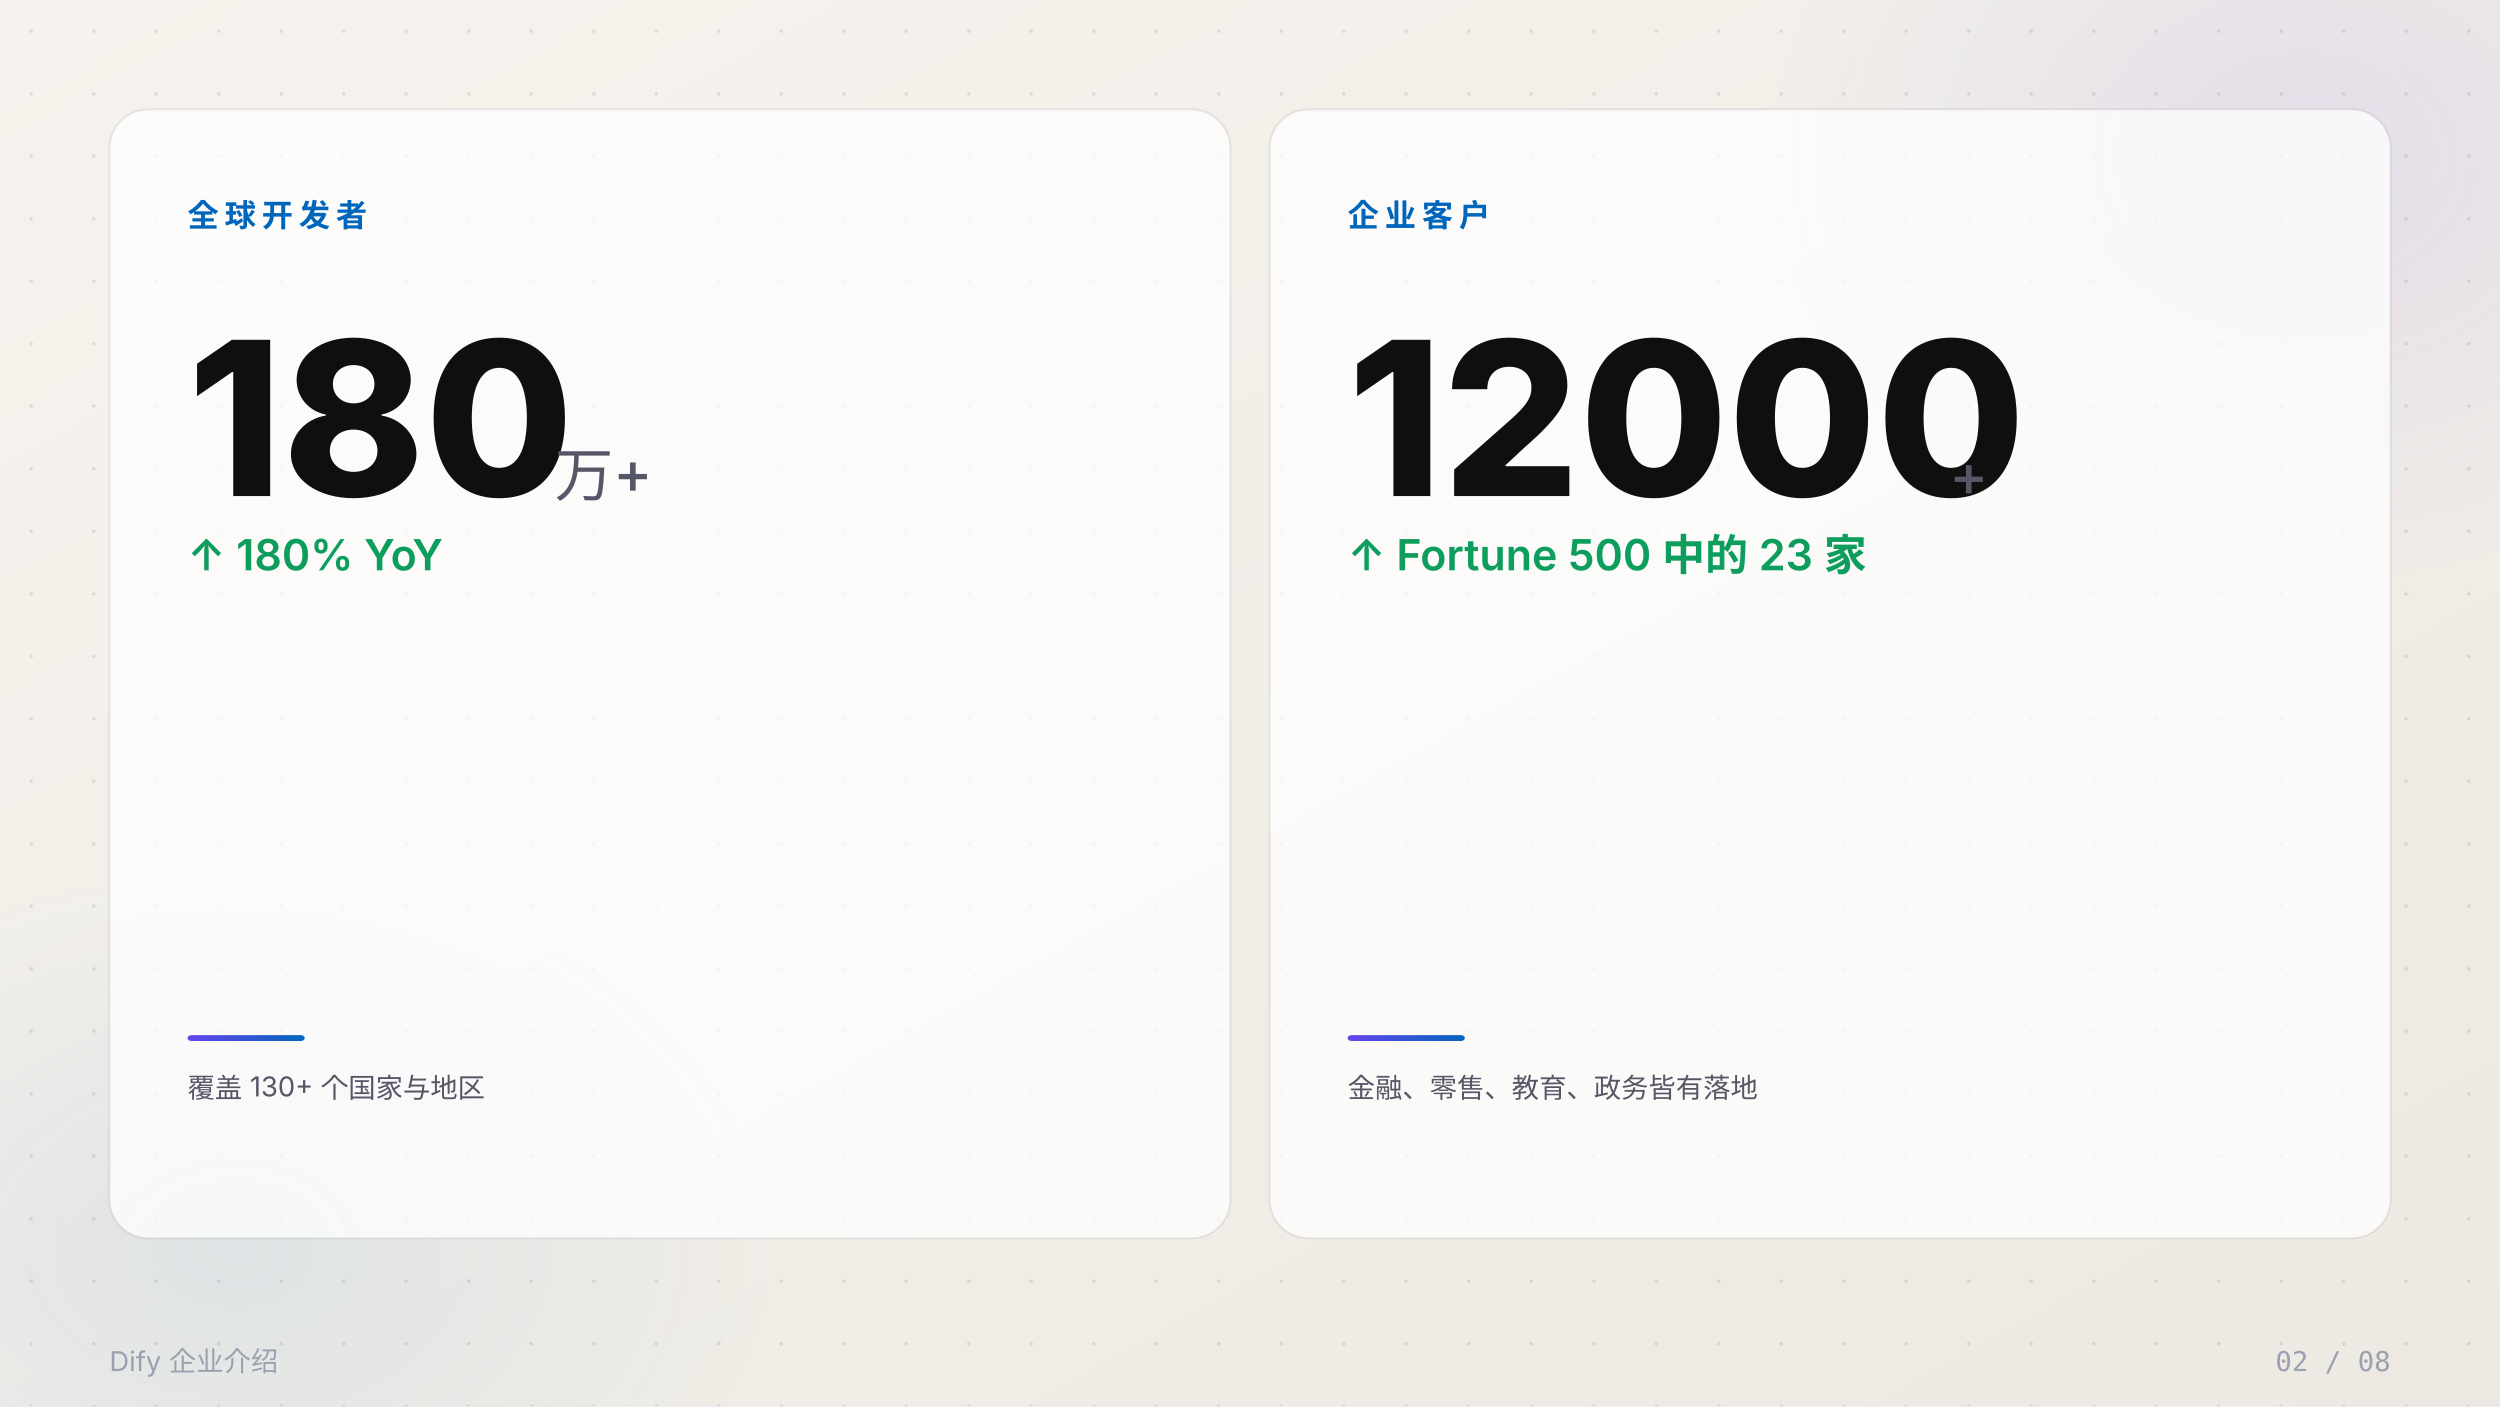
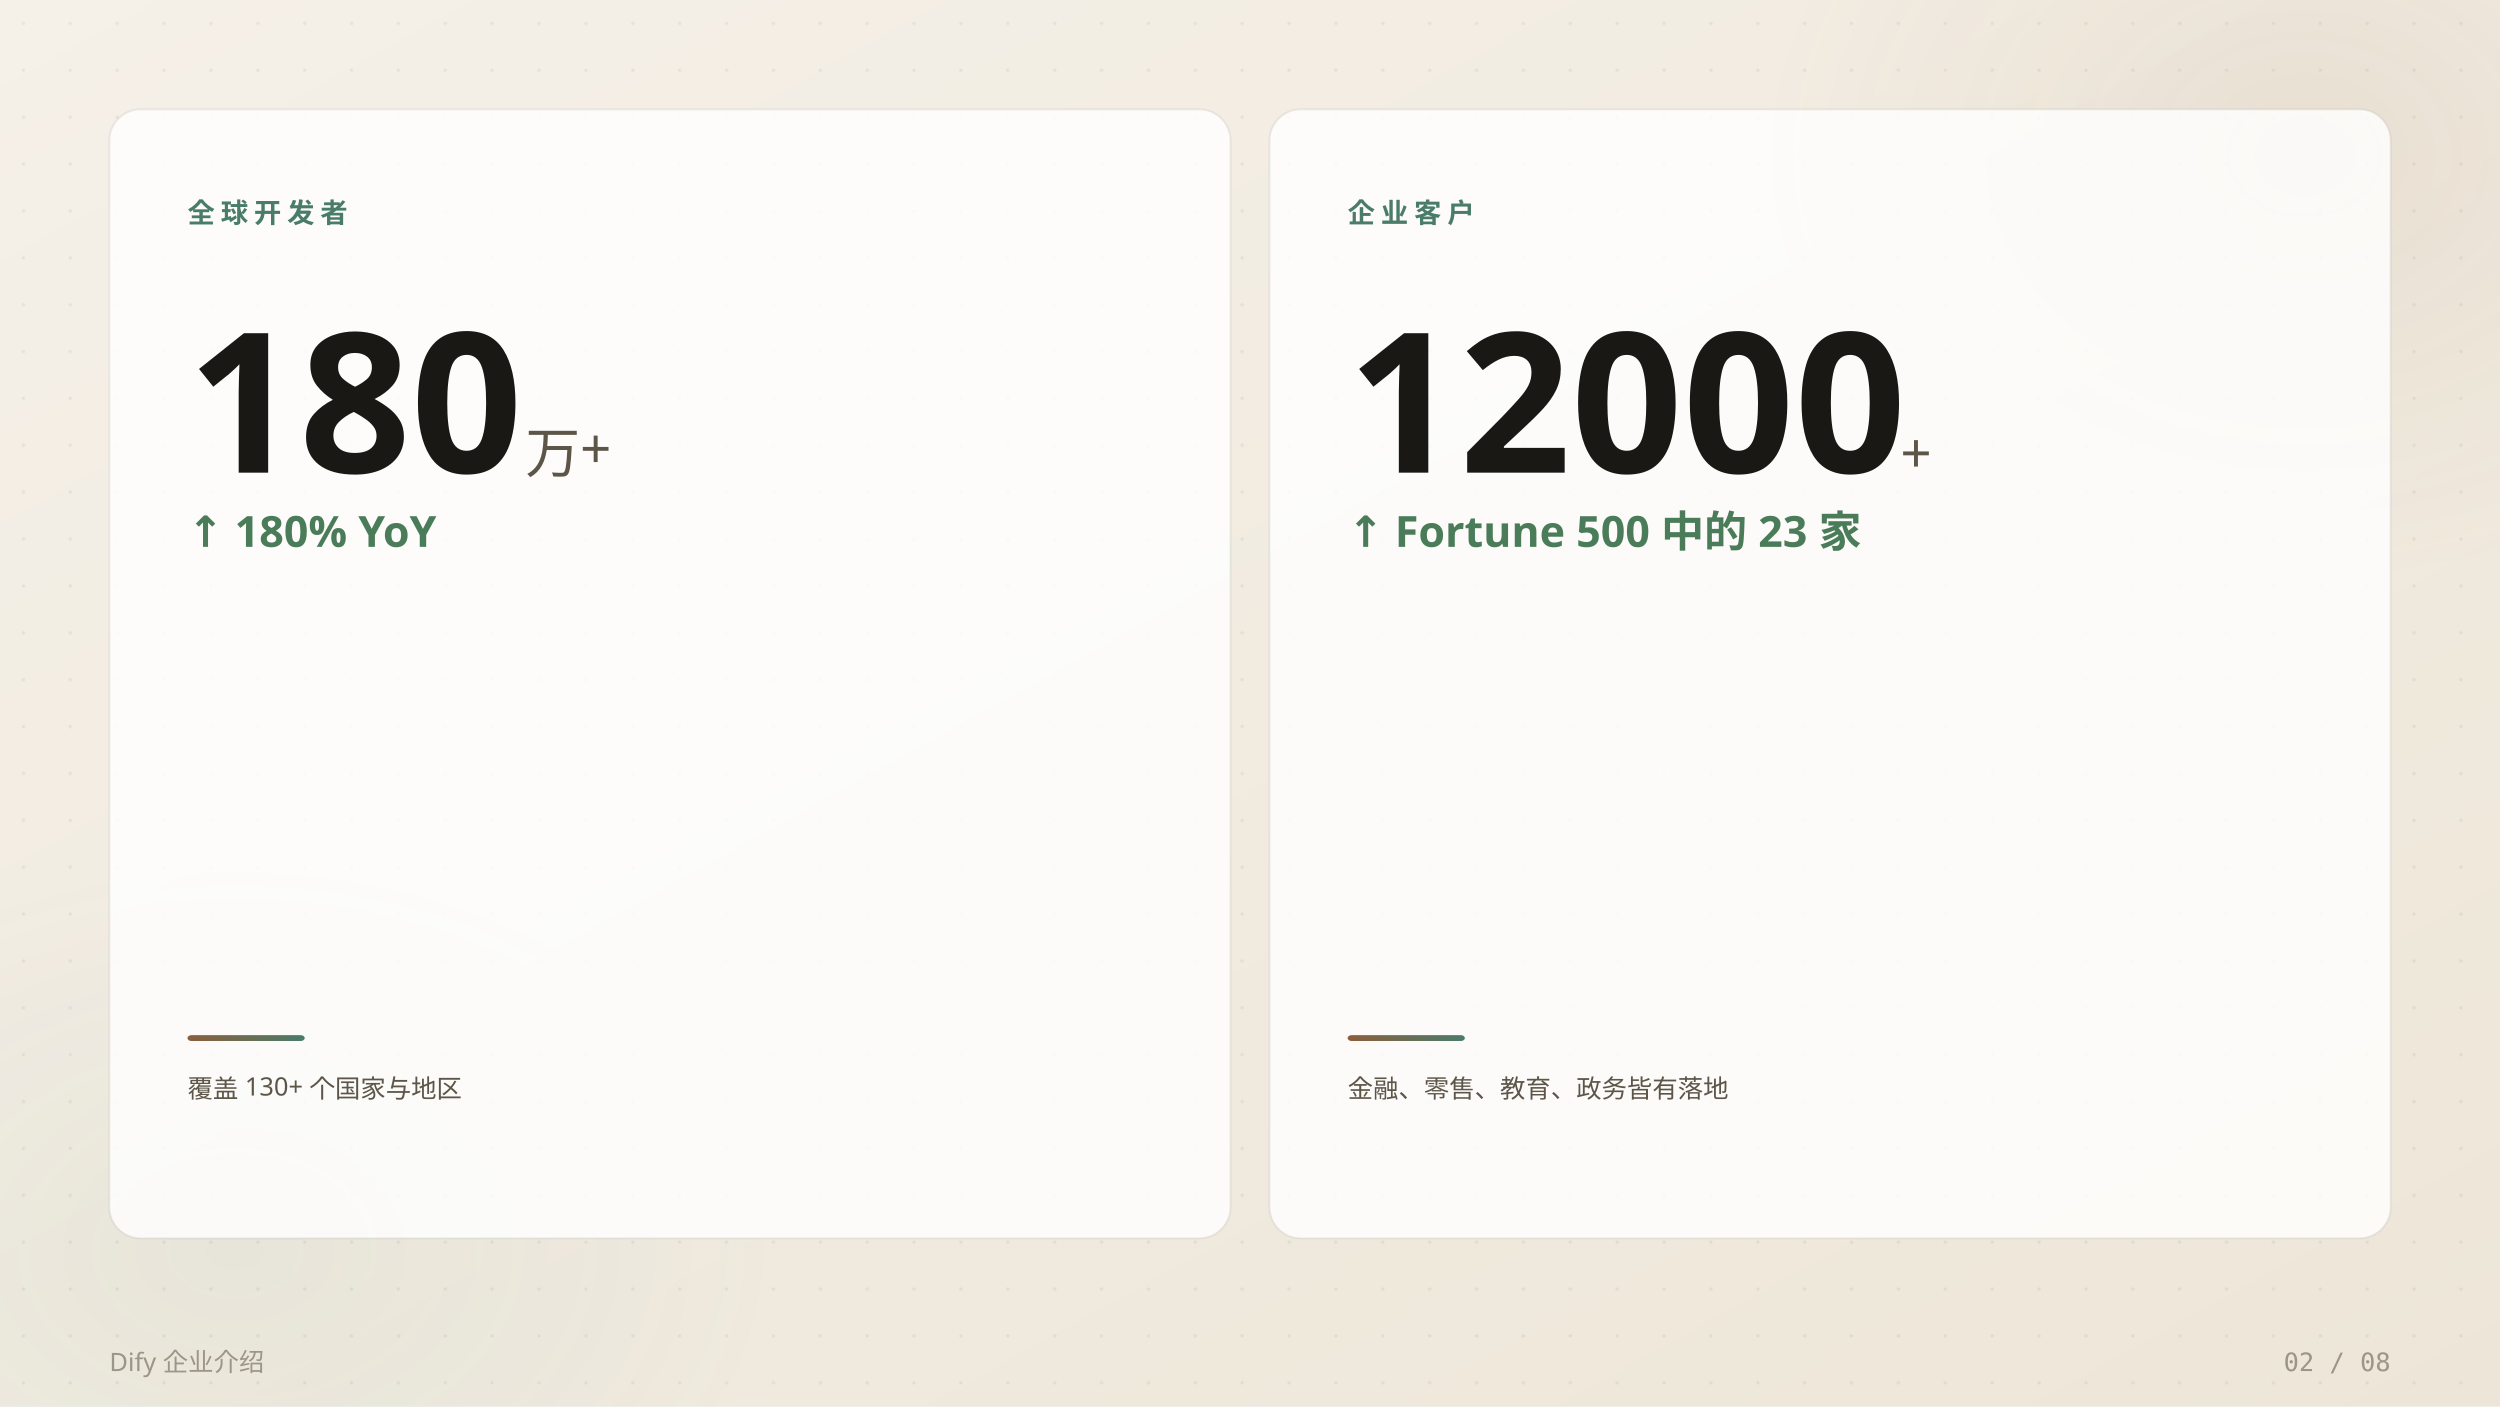
<svg xmlns="http://www.w3.org/2000/svg" viewBox="0 0 1280 720" width="1280" height="720">
  <defs>
    <linearGradient id="bg-grad" x1="0%" y1="0%" x2="100%" y2="100%">
-       <stop offset="0%" stop-color="#F6F3EE" />
-       <stop offset="100%" stop-color="#EDE9E2" />
+       <stop offset="0%" stop-color="#F5F0E8" />
+       <stop offset="100%" stop-color="#EDE6D8" />
    </linearGradient>
    <linearGradient id="accent-grad" x1="0%" y1="0%" x2="100%" y2="0%">
-       <stop offset="0%" stop-color="#6644ee" />
-       <stop offset="100%" stop-color="#0066bb" />
+       <stop offset="0%" stop-color="#8B5E3C" />
+       <stop offset="100%" stop-color="#4a7c6b" />
    </linearGradient>
    <linearGradient id="accent-grad-v" x1="0%" y1="0%" x2="0%" y2="100%">
-       <stop offset="0%" stop-color="#6644ee" />
-       <stop offset="100%" stop-color="#0066bb" />
+       <stop offset="0%" stop-color="#8B5E3C" />
+       <stop offset="100%" stop-color="#4a7c6b" />
    </linearGradient>
    <radialGradient id="spot-1" cx="50%" cy="50%" r="50%">
-       <stop offset="0%" stop-color="#6644ee" stop-opacity="0.1" />
-       <stop offset="100%" stop-color="#6644ee" stop-opacity="0" />
+       <stop offset="0%" stop-color="#8B5E3C" stop-opacity="0.08" />
+       <stop offset="100%" stop-color="#8B5E3C" stop-opacity="0" />
    </radialGradient>
    <radialGradient id="spot-2" cx="50%" cy="50%" r="50%">
-       <stop offset="0%" stop-color="#0066bb" stop-opacity="0.08" />
-       <stop offset="100%" stop-color="#0066bb" stop-opacity="0" />
+       <stop offset="0%" stop-color="#4a7c6b" stop-opacity="0.06" />
+       <stop offset="100%" stop-color="#4a7c6b" stop-opacity="0" />
    </radialGradient>
-     <pattern id="bg-texture" width="32" height="32" patternUnits="userSpaceOnUse">
-       <circle cx="16" cy="16" r="0.9" fill="#1a1a2e" fill-opacity="0.12" />
+     <pattern id="bg-texture" width="24" height="24" patternUnits="userSpaceOnUse">
+       <circle cx="12" cy="12" r="0.9" fill="#1a1815" fill-opacity="0.06" />
    </pattern>
  </defs>
  <style type="text/css">
-     text { font-family: 'PingFang SC', 'Microsoft YaHei', 'SF Pro Display', 'Inter', sans-serif; }
-     .mono { font-family: 'SF Mono', 'JetBrains Mono', Menlo, monospace; }
-     .eyebrow { font-size: 16px; fill: #0066bb; letter-spacing: 3px; font-weight: 600; }
-     .h1 { font-size: 60px; fill: #0F0F10; font-weight: 700; }
-     .h2 { font-size: 44px; fill: #0F0F10; font-weight: 700; }
-     .h3 { font-size: 30px; fill: #0F0F10; font-weight: 600; }
-     .h4 { font-size: 22px; fill: #0F0F10; font-weight: 600; }
-     .body { font-size: 18px; fill: #555666; }
-     .small { font-size: 14px; fill: #9BA0B0; }
-     .stat-huge { font-size: 110px; fill: #0F0F10; font-weight: 800; }
-     .stat-unit { font-size: 28px; fill: #555666; font-weight: 500; }
+     text { font-family: 'Noto Sans SC', 'PingFang SC', 'Microsoft YaHei', sans-serif; }
+     .mono { font-family: 'IBM Plex Mono', 'SF Mono', 'JetBrains Mono', Menlo, monospace; }
+     .eyebrow { font-size: 14px; fill: #4a7c6b; letter-spacing: 3px; font-weight: 600; font-family: 'IBM Plex Mono', 'SF Mono', 'JetBrains Mono', Menlo, monospace; }
+     .h1 { font-size: 56px; fill: #1a1815; font-weight: 700; font-family: 'Noto Serif SC', 'Playfair Display', 'Times New Roman', serif; }
+     .h2 { font-size: 42px; fill: #1a1815; font-weight: 700; font-family: 'Noto Serif SC', 'Playfair Display', 'Times New Roman', serif; }
+     .h3 { font-size: 28px; fill: #1a1815; font-weight: 600; font-family: 'Noto Serif SC', 'Playfair Display', 'Times New Roman', serif; }
+     .h4 { font-size: 20px; fill: #1a1815; font-weight: 600; font-family: 'Noto Serif SC', 'Playfair Display', 'Times New Roman', serif; }
+     .body { font-size: 17px; fill: #5c5548; }
+     .small { font-size: 13px; fill: #9c9588; }
+     .stat-huge { font-size: 100px; fill: #1a1815; font-weight: 800; font-family: 'Noto Serif SC', 'Playfair Display', 'Times New Roman', serif; }
+     .stat-unit { font-size: 26px; fill: #5c5548; font-weight: 500; }
  </style>
  <rect width="1280" height="720" fill="url(#bg-grad)" />
  <rect width="1280" height="720" fill="url(#bg-texture)" />
  <ellipse cx="1180" cy="80" rx="280" ry="220" fill="url(#spot-1)" />
  <ellipse cx="120" cy="640" rx="280" ry="200" fill="url(#spot-2)" />
  <g transform="translate(56, 56)">
-     <rect x="0" y="0" width="574" height="578" rx="20" fill="#FFFFFF" fill-opacity="0.75" stroke="#1a1a2e" stroke-opacity="0.09" stroke-width="1" />
+     <rect x="0" y="0" width="574" height="578" rx="16" fill="#FFFFFF" fill-opacity="0.82" stroke="#1a1815" stroke-opacity="0.07" stroke-width="1" />
    <svg x="40" y="40" width="494" height="498" viewBox="0 0 494 498">
-       <text x="0" y="20" class="eyebrow">全球开发者</text>
-       <text x="0" y="158" font-size="110" fill="#0F0F10" font-weight="800">180</text>
-       <text x="188" y="158" font-size="30" fill="#555666" font-weight="500">万+</text>
-       <text x="0" y="196" font-size="22" fill="#0d9e5e" font-weight="600">↑ 180% YoY</text>
+       <text x="0" y="18" class="eyebrow">全球开发者</text>
+       <text x="0" y="146" font-size="100" fill="#1a1815" font-weight="800">180</text>
+       <text x="173" y="146" font-size="28" fill="#5c5548" font-weight="500">万+</text>
+       <text x="0" y="184" font-size="22" fill="#4a7c59" font-weight="600">↑ 180% YoY</text>
      <rect x="0" y="434" width="60" height="3" fill="url(#accent-grad)" rx="2" />
-       <text x="0" y="466" font-size="14" fill="#555666">覆盖 130+ 个国家与地区</text>
+       <text x="0" y="466" font-size="13" fill="#5c5548">覆盖 130+ 个国家与地区</text>
    </svg>
  </g>
  <g transform="translate(650, 56)">
-     <rect x="0" y="0" width="574" height="578" rx="20" fill="#FFFFFF" fill-opacity="0.75" stroke="#1a1a2e" stroke-opacity="0.09" stroke-width="1" />
+     <rect x="0" y="0" width="574" height="578" rx="16" fill="#FFFFFF" fill-opacity="0.82" stroke="#1a1815" stroke-opacity="0.07" stroke-width="1" />
    <svg x="40" y="40" width="494" height="498" viewBox="0 0 494 498">
-       <text x="0" y="20" class="eyebrow">企业客户</text>
-       <text x="0" y="158" font-size="110" fill="#0F0F10" font-weight="800">12000</text>
-       <text x="308" y="158" font-size="30" fill="#555666" font-weight="500">+</text>
-       <text x="0" y="196" font-size="22" fill="#0d9e5e" font-weight="600">↑ Fortune 500 中的 23 家</text>
+       <text x="0" y="18" class="eyebrow">企业客户</text>
+       <text x="0" y="146" font-size="100" fill="#1a1815" font-weight="800">12000</text>
+       <text x="283" y="146" font-size="28" fill="#5c5548" font-weight="500">+</text>
+       <text x="0" y="184" font-size="22" fill="#4a7c59" font-weight="600">↑ Fortune 500 中的 23 家</text>
      <rect x="0" y="434" width="60" height="3" fill="url(#accent-grad)" rx="2" />
-       <text x="0" y="466" font-size="14" fill="#555666">金融、零售、教育、政务皆有落地</text>
+       <text x="0" y="466" font-size="13" fill="#5c5548">金融、零售、教育、政务皆有落地</text>
    </svg>
  </g>
  <text x="56" y="702" class="small">Dify 企业介绍</text>
  <text x="1224" y="702" class="small mono" text-anchor="end">02 / 08</text>
</svg>
